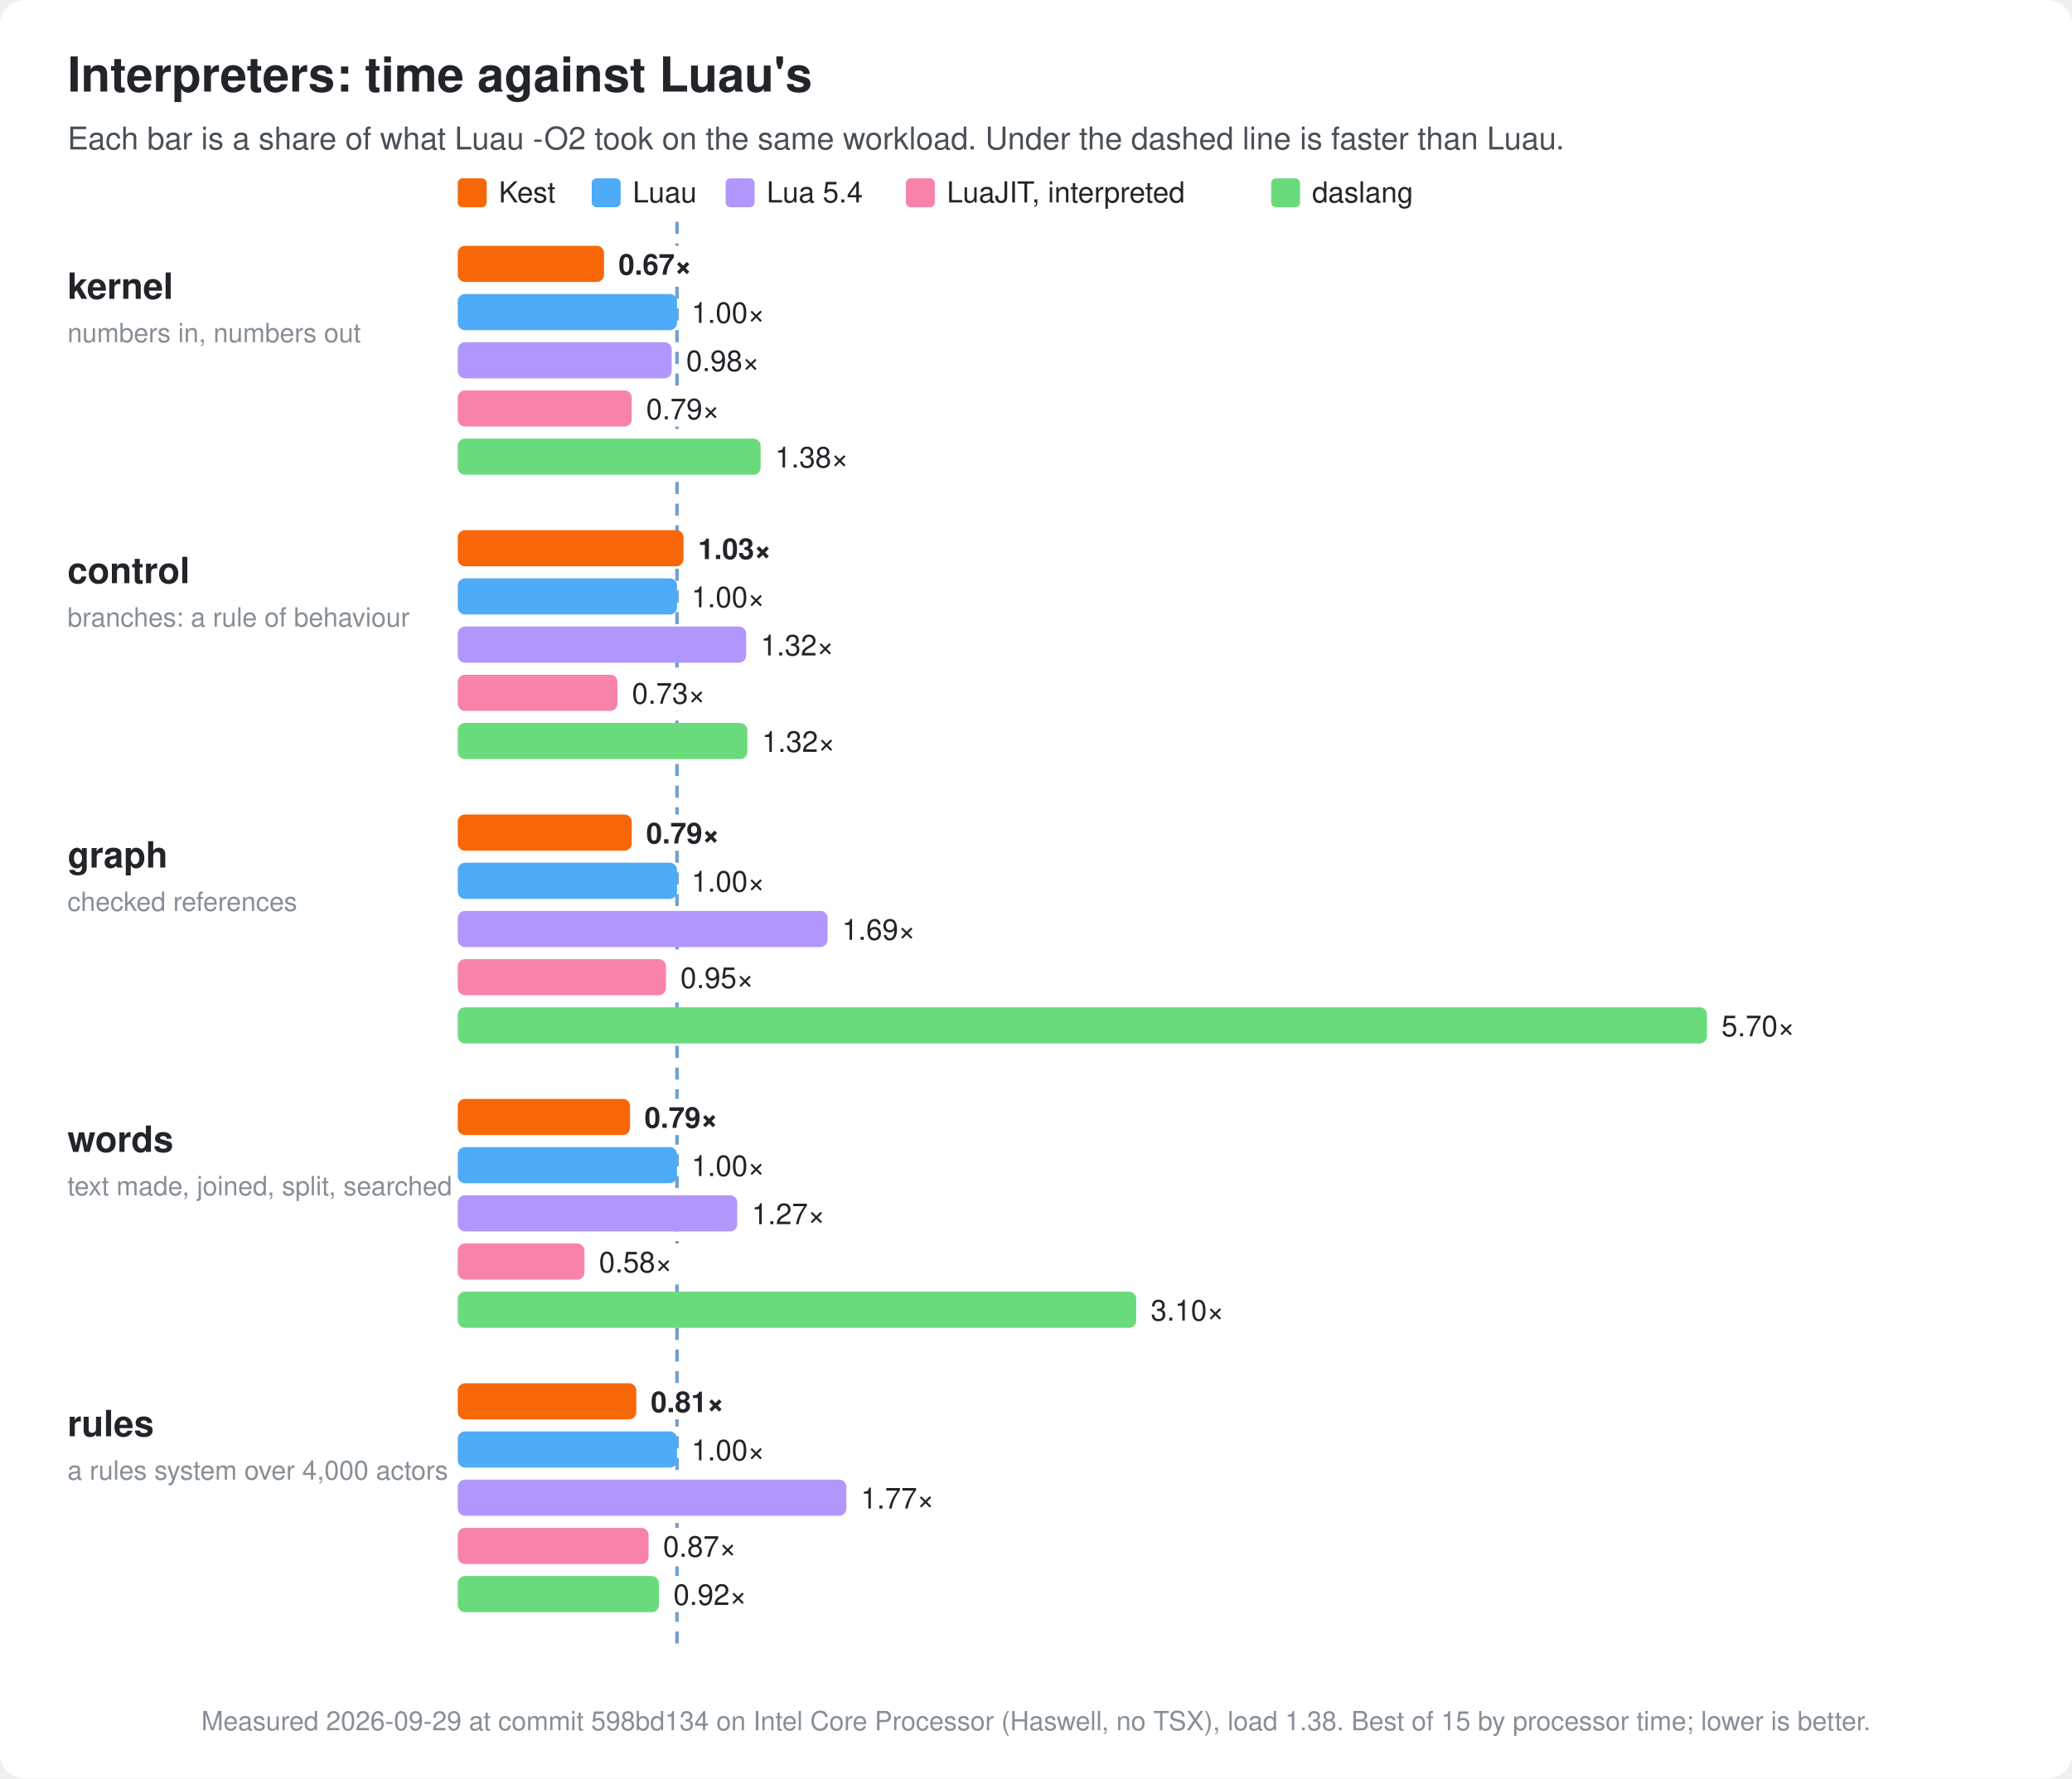
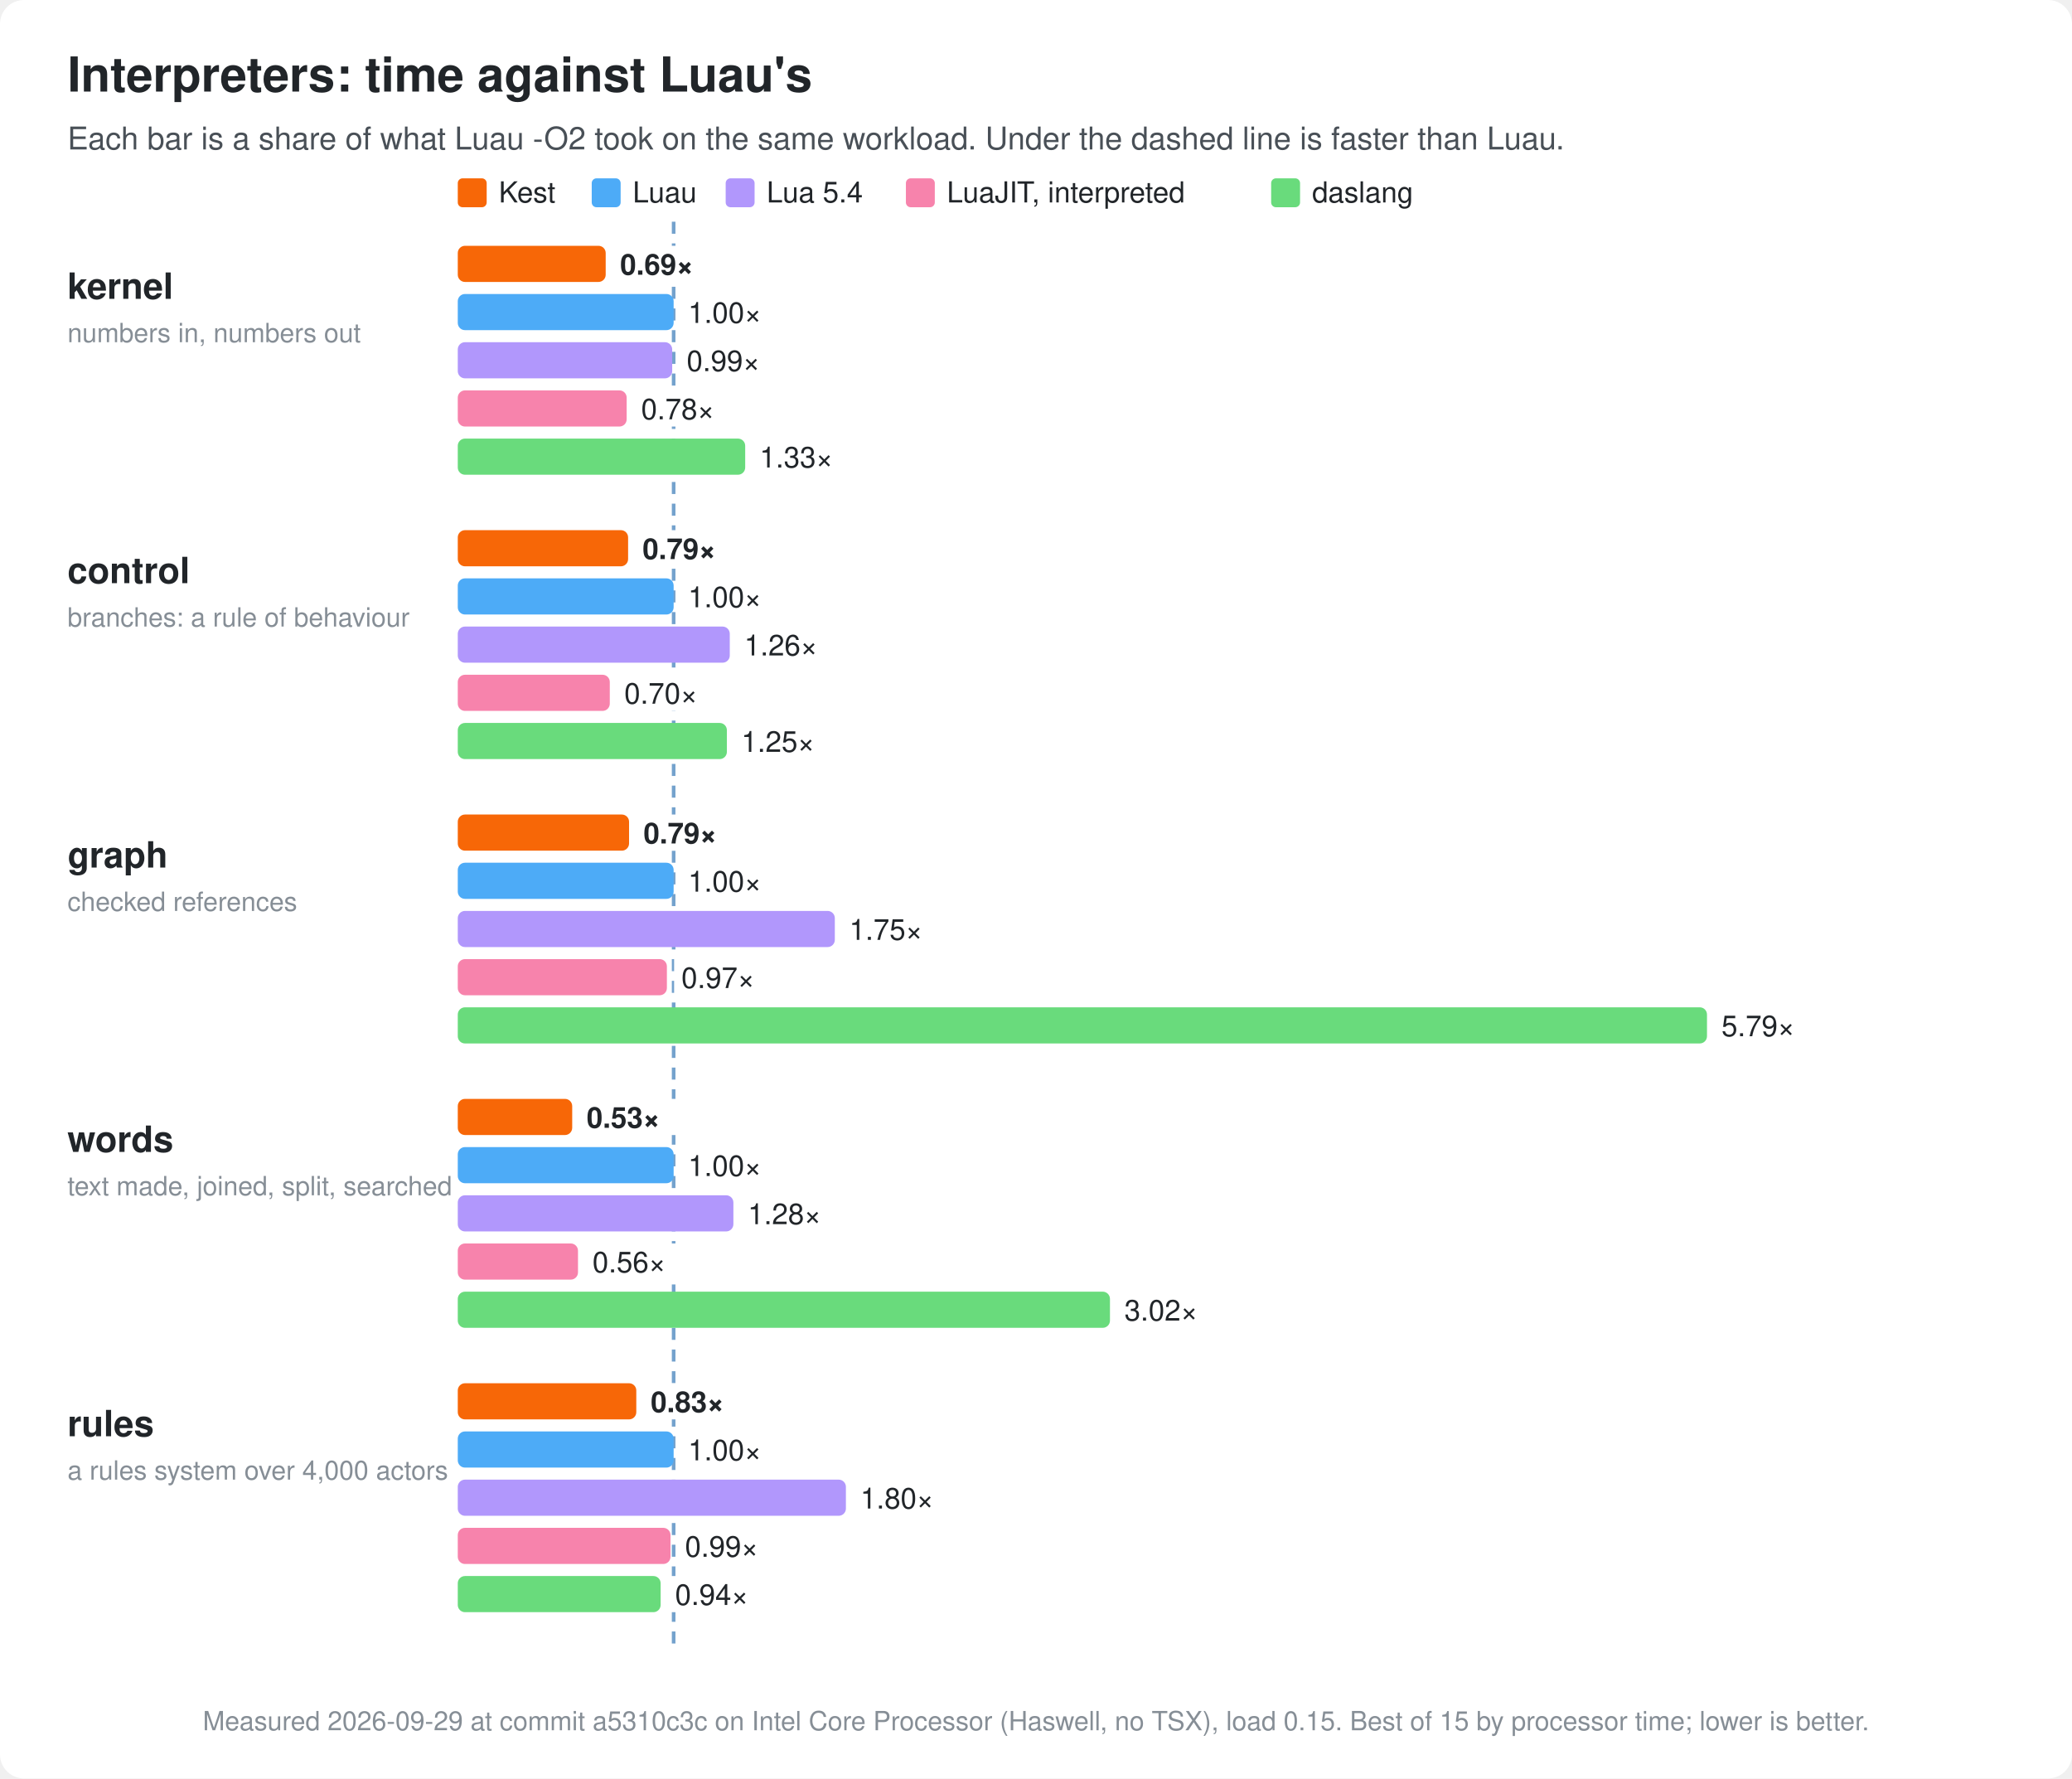
<svg xmlns="http://www.w3.org/2000/svg" width="860" height="738" viewBox="0 0 860 738">
  <rect width="100%" height="100%" rx="10" fill="#ffffff" />
  <text x="28.0" y="38.0" font-family="-apple-system,Segoe UI,Helvetica,Arial,sans-serif" font-size="20" font-weight="bold" fill="#212529" text-anchor="start">Interpreters: time against Luau's</text>
  <text x="28.0" y="62.0" font-family="-apple-system,Segoe UI,Helvetica,Arial,sans-serif" font-size="13" font-weight="normal" fill="#495057" text-anchor="start">Each bar is a share of what Luau -O2 took on the same workload. Under the dashed line is faster than Luau.</text>
  <rect x="190.0" y="74.0" width="12" height="12" rx="2" fill="#f76707" />
  <text x="207.0" y="84.0" font-family="-apple-system,Segoe UI,Helvetica,Arial,sans-serif" font-size="12" font-weight="normal" fill="#212529" text-anchor="start">Kest</text>
  <rect x="245.6" y="74.0" width="12" height="12" rx="2" fill="#4dabf7" />
  <text x="262.6" y="84.0" font-family="-apple-system,Segoe UI,Helvetica,Arial,sans-serif" font-size="12" font-weight="normal" fill="#212529" text-anchor="start">Luau</text>
  <rect x="301.2" y="74.0" width="12" height="12" rx="2" fill="#b197fc" />
  <text x="318.2" y="84.0" font-family="-apple-system,Segoe UI,Helvetica,Arial,sans-serif" font-size="12" font-weight="normal" fill="#212529" text-anchor="start">Lua 5.4</text>
  <rect x="376.0" y="74.0" width="12" height="12" rx="2" fill="#f783ac" />
  <text x="393.0" y="84.0" font-family="-apple-system,Segoe UI,Helvetica,Arial,sans-serif" font-size="12" font-weight="normal" fill="#212529" text-anchor="start">LuaJIT, interpreted</text>
  <rect x="527.6" y="74.0" width="12" height="12" rx="2" fill="#69db7c" />
  <text x="544.6" y="84.0" font-family="-apple-system,Segoe UI,Helvetica,Arial,sans-serif" font-size="12" font-weight="normal" fill="#212529" text-anchor="start">daslang</text>
-   <line x1="281.0" y1="92" x2="281.0" y2="682" stroke="#1864ab" stroke-width="1.5" stroke-dasharray="5,4" opacity="0.6" />
+   <line x1="279.6" y1="92" x2="279.6" y2="682" stroke="#1864ab" stroke-width="1.5" stroke-dasharray="5,4" opacity="0.6" />
  <text x="28.0" y="124.0" font-family="-apple-system,Segoe UI,Helvetica,Arial,sans-serif" font-size="15" font-weight="bold" fill="#212529" text-anchor="start">kernel</text>
  <text x="28.0" y="142.0" font-family="-apple-system,Segoe UI,Helvetica,Arial,sans-serif" font-size="11" font-weight="normal" fill="#868e96" text-anchor="start">numbers in, numbers out</text>
-   <rect x="190" y="102.0" width="60.7" height="15" rx="3" fill="#f76707" />
-   <rect x="253.7" y="102.0" width="44" height="15" fill="#ffffff" />
-   <text x="256.7" y="114.0" font-family="-apple-system,Segoe UI,Helvetica,Arial,sans-serif" font-size="12" font-weight="bold" fill="#212529" text-anchor="start">0.67×</text>
-   <rect x="190" y="122.0" width="91.0" height="15" rx="3" fill="#4dabf7" />
-   <rect x="284.0" y="122.0" width="44" height="15" fill="#ffffff" />
-   <text x="287.0" y="134.0" font-family="-apple-system,Segoe UI,Helvetica,Arial,sans-serif" font-size="12" font-weight="normal" fill="#212529" text-anchor="start">1.00×</text>
-   <rect x="190" y="142.0" width="88.8" height="15" rx="3" fill="#b197fc" />
-   <rect x="281.8" y="142.0" width="44" height="15" fill="#ffffff" />
-   <text x="284.8" y="154.0" font-family="-apple-system,Segoe UI,Helvetica,Arial,sans-serif" font-size="12" font-weight="normal" fill="#212529" text-anchor="start">0.98×</text>
-   <rect x="190" y="162.0" width="72.2" height="15" rx="3" fill="#f783ac" />
-   <rect x="265.2" y="162.0" width="44" height="15" fill="#ffffff" />
-   <text x="268.2" y="174.0" font-family="-apple-system,Segoe UI,Helvetica,Arial,sans-serif" font-size="12" font-weight="normal" fill="#212529" text-anchor="start">0.79×</text>
-   <rect x="190" y="182.0" width="125.7" height="15" rx="3" fill="#69db7c" />
-   <rect x="318.7" y="182.0" width="44" height="15" fill="#ffffff" />
-   <text x="321.7" y="194.0" font-family="-apple-system,Segoe UI,Helvetica,Arial,sans-serif" font-size="12" font-weight="normal" fill="#212529" text-anchor="start">1.38×</text>
+   <rect x="190" y="102.0" width="61.4" height="15" rx="3" fill="#f76707" />
+   <rect x="254.4" y="102.0" width="44" height="15" fill="#ffffff" />
+   <text x="257.4" y="114.0" font-family="-apple-system,Segoe UI,Helvetica,Arial,sans-serif" font-size="12" font-weight="bold" fill="#212529" text-anchor="start">0.69×</text>
+   <rect x="190" y="122.0" width="89.6" height="15" rx="3" fill="#4dabf7" />
+   <rect x="282.6" y="122.0" width="44" height="15" fill="#ffffff" />
+   <text x="285.6" y="134.0" font-family="-apple-system,Segoe UI,Helvetica,Arial,sans-serif" font-size="12" font-weight="normal" fill="#212529" text-anchor="start">1.00×</text>
+   <rect x="190" y="142.0" width="89.0" height="15" rx="3" fill="#b197fc" />
+   <rect x="282.0" y="142.0" width="44" height="15" fill="#ffffff" />
+   <text x="285.0" y="154.0" font-family="-apple-system,Segoe UI,Helvetica,Arial,sans-serif" font-size="12" font-weight="normal" fill="#212529" text-anchor="start">0.99×</text>
+   <rect x="190" y="162.0" width="70.1" height="15" rx="3" fill="#f783ac" />
+   <rect x="263.1" y="162.0" width="44" height="15" fill="#ffffff" />
+   <text x="266.1" y="174.0" font-family="-apple-system,Segoe UI,Helvetica,Arial,sans-serif" font-size="12" font-weight="normal" fill="#212529" text-anchor="start">0.78×</text>
+   <rect x="190" y="182.0" width="119.3" height="15" rx="3" fill="#69db7c" />
+   <rect x="312.3" y="182.0" width="44" height="15" fill="#ffffff" />
+   <text x="315.3" y="194.0" font-family="-apple-system,Segoe UI,Helvetica,Arial,sans-serif" font-size="12" font-weight="normal" fill="#212529" text-anchor="start">1.33×</text>
  <text x="28.0" y="242.0" font-family="-apple-system,Segoe UI,Helvetica,Arial,sans-serif" font-size="15" font-weight="bold" fill="#212529" text-anchor="start">control</text>
  <text x="28.0" y="260.0" font-family="-apple-system,Segoe UI,Helvetica,Arial,sans-serif" font-size="11" font-weight="normal" fill="#868e96" text-anchor="start">branches: a rule of behaviour</text>
-   <rect x="190" y="220.0" width="93.7" height="15" rx="3" fill="#f76707" />
-   <rect x="286.7" y="220.0" width="44" height="15" fill="#ffffff" />
-   <text x="289.7" y="232.0" font-family="-apple-system,Segoe UI,Helvetica,Arial,sans-serif" font-size="12" font-weight="bold" fill="#212529" text-anchor="start">1.03×</text>
-   <rect x="190" y="240.0" width="91.0" height="15" rx="3" fill="#4dabf7" />
-   <rect x="284.0" y="240.0" width="44" height="15" fill="#ffffff" />
-   <text x="287.0" y="252.0" font-family="-apple-system,Segoe UI,Helvetica,Arial,sans-serif" font-size="12" font-weight="normal" fill="#212529" text-anchor="start">1.00×</text>
-   <rect x="190" y="260.0" width="119.7" height="15" rx="3" fill="#b197fc" />
-   <rect x="312.7" y="260.0" width="44" height="15" fill="#ffffff" />
-   <text x="315.7" y="272.0" font-family="-apple-system,Segoe UI,Helvetica,Arial,sans-serif" font-size="12" font-weight="normal" fill="#212529" text-anchor="start">1.32×</text>
-   <rect x="190" y="280.0" width="66.3" height="15" rx="3" fill="#f783ac" />
-   <rect x="259.3" y="280.0" width="44" height="15" fill="#ffffff" />
-   <text x="262.3" y="292.0" font-family="-apple-system,Segoe UI,Helvetica,Arial,sans-serif" font-size="12" font-weight="normal" fill="#212529" text-anchor="start">0.73×</text>
-   <rect x="190" y="300.0" width="120.2" height="15" rx="3" fill="#69db7c" />
-   <rect x="313.2" y="300.0" width="44" height="15" fill="#ffffff" />
-   <text x="316.2" y="312.0" font-family="-apple-system,Segoe UI,Helvetica,Arial,sans-serif" font-size="12" font-weight="normal" fill="#212529" text-anchor="start">1.32×</text>
+   <rect x="190" y="220.0" width="70.7" height="15" rx="3" fill="#f76707" />
+   <rect x="263.7" y="220.0" width="44" height="15" fill="#ffffff" />
+   <text x="266.7" y="232.0" font-family="-apple-system,Segoe UI,Helvetica,Arial,sans-serif" font-size="12" font-weight="bold" fill="#212529" text-anchor="start">0.79×</text>
+   <rect x="190" y="240.0" width="89.6" height="15" rx="3" fill="#4dabf7" />
+   <rect x="282.6" y="240.0" width="44" height="15" fill="#ffffff" />
+   <text x="285.6" y="252.0" font-family="-apple-system,Segoe UI,Helvetica,Arial,sans-serif" font-size="12" font-weight="normal" fill="#212529" text-anchor="start">1.00×</text>
+   <rect x="190" y="260.0" width="112.9" height="15" rx="3" fill="#b197fc" />
+   <rect x="305.9" y="260.0" width="44" height="15" fill="#ffffff" />
+   <text x="308.9" y="272.0" font-family="-apple-system,Segoe UI,Helvetica,Arial,sans-serif" font-size="12" font-weight="normal" fill="#212529" text-anchor="start">1.26×</text>
+   <rect x="190" y="280.0" width="63.1" height="15" rx="3" fill="#f783ac" />
+   <rect x="256.1" y="280.0" width="44" height="15" fill="#ffffff" />
+   <text x="259.1" y="292.0" font-family="-apple-system,Segoe UI,Helvetica,Arial,sans-serif" font-size="12" font-weight="normal" fill="#212529" text-anchor="start">0.70×</text>
+   <rect x="190" y="300.0" width="111.7" height="15" rx="3" fill="#69db7c" />
+   <rect x="304.7" y="300.0" width="44" height="15" fill="#ffffff" />
+   <text x="307.7" y="312.0" font-family="-apple-system,Segoe UI,Helvetica,Arial,sans-serif" font-size="12" font-weight="normal" fill="#212529" text-anchor="start">1.25×</text>
  <text x="28.0" y="360.0" font-family="-apple-system,Segoe UI,Helvetica,Arial,sans-serif" font-size="15" font-weight="bold" fill="#212529" text-anchor="start">graph</text>
  <text x="28.0" y="378.0" font-family="-apple-system,Segoe UI,Helvetica,Arial,sans-serif" font-size="11" font-weight="normal" fill="#868e96" text-anchor="start">checked references</text>
-   <rect x="190" y="338.0" width="72.2" height="15" rx="3" fill="#f76707" />
-   <rect x="265.2" y="338.0" width="44" height="15" fill="#ffffff" />
-   <text x="268.2" y="350.0" font-family="-apple-system,Segoe UI,Helvetica,Arial,sans-serif" font-size="12" font-weight="bold" fill="#212529" text-anchor="start">0.79×</text>
-   <rect x="190" y="358.0" width="91.0" height="15" rx="3" fill="#4dabf7" />
-   <rect x="284.0" y="358.0" width="44" height="15" fill="#ffffff" />
-   <text x="287.0" y="370.0" font-family="-apple-system,Segoe UI,Helvetica,Arial,sans-serif" font-size="12" font-weight="normal" fill="#212529" text-anchor="start">1.00×</text>
-   <rect x="190" y="378.0" width="153.5" height="15" rx="3" fill="#b197fc" />
-   <rect x="346.5" y="378.0" width="44" height="15" fill="#ffffff" />
-   <text x="349.5" y="390.0" font-family="-apple-system,Segoe UI,Helvetica,Arial,sans-serif" font-size="12" font-weight="normal" fill="#212529" text-anchor="start">1.69×</text>
-   <rect x="190" y="398.0" width="86.4" height="15" rx="3" fill="#f783ac" />
-   <rect x="279.4" y="398.0" width="44" height="15" fill="#ffffff" />
-   <text x="282.4" y="410.0" font-family="-apple-system,Segoe UI,Helvetica,Arial,sans-serif" font-size="12" font-weight="normal" fill="#212529" text-anchor="start">0.95×</text>
+   <rect x="190" y="338.0" width="71.1" height="15" rx="3" fill="#f76707" />
+   <rect x="264.1" y="338.0" width="44" height="15" fill="#ffffff" />
+   <text x="267.1" y="350.0" font-family="-apple-system,Segoe UI,Helvetica,Arial,sans-serif" font-size="12" font-weight="bold" fill="#212529" text-anchor="start">0.79×</text>
+   <rect x="190" y="358.0" width="89.6" height="15" rx="3" fill="#4dabf7" />
+   <rect x="282.6" y="358.0" width="44" height="15" fill="#ffffff" />
+   <text x="285.6" y="370.0" font-family="-apple-system,Segoe UI,Helvetica,Arial,sans-serif" font-size="12" font-weight="normal" fill="#212529" text-anchor="start">1.00×</text>
+   <rect x="190" y="378.0" width="156.5" height="15" rx="3" fill="#b197fc" />
+   <rect x="349.5" y="378.0" width="44" height="15" fill="#ffffff" />
+   <text x="352.5" y="390.0" font-family="-apple-system,Segoe UI,Helvetica,Arial,sans-serif" font-size="12" font-weight="normal" fill="#212529" text-anchor="start">1.75×</text>
+   <rect x="190" y="398.0" width="86.8" height="15" rx="3" fill="#f783ac" />
+   <rect x="279.8" y="398.0" width="44" height="15" fill="#ffffff" />
+   <text x="282.8" y="410.0" font-family="-apple-system,Segoe UI,Helvetica,Arial,sans-serif" font-size="12" font-weight="normal" fill="#212529" text-anchor="start">0.97×</text>
  <rect x="190" y="418.0" width="518.5" height="15" rx="3" fill="#69db7c" />
  <rect x="711.5" y="418.0" width="44" height="15" fill="#ffffff" />
-   <text x="714.5" y="430.0" font-family="-apple-system,Segoe UI,Helvetica,Arial,sans-serif" font-size="12" font-weight="normal" fill="#212529" text-anchor="start">5.70×</text>
+   <text x="714.5" y="430.0" font-family="-apple-system,Segoe UI,Helvetica,Arial,sans-serif" font-size="12" font-weight="normal" fill="#212529" text-anchor="start">5.79×</text>
  <text x="28.0" y="478.0" font-family="-apple-system,Segoe UI,Helvetica,Arial,sans-serif" font-size="15" font-weight="bold" fill="#212529" text-anchor="start">words</text>
  <text x="28.0" y="496.0" font-family="-apple-system,Segoe UI,Helvetica,Arial,sans-serif" font-size="11" font-weight="normal" fill="#868e96" text-anchor="start">text made, joined, split, searched</text>
-   <rect x="190" y="456.0" width="71.5" height="15" rx="3" fill="#f76707" />
-   <rect x="264.5" y="456.0" width="44" height="15" fill="#ffffff" />
-   <text x="267.5" y="468.0" font-family="-apple-system,Segoe UI,Helvetica,Arial,sans-serif" font-size="12" font-weight="bold" fill="#212529" text-anchor="start">0.79×</text>
-   <rect x="190" y="476.0" width="91.0" height="15" rx="3" fill="#4dabf7" />
-   <rect x="284.0" y="476.0" width="44" height="15" fill="#ffffff" />
-   <text x="287.0" y="488.0" font-family="-apple-system,Segoe UI,Helvetica,Arial,sans-serif" font-size="12" font-weight="normal" fill="#212529" text-anchor="start">1.00×</text>
-   <rect x="190" y="496.0" width="116.0" height="15" rx="3" fill="#b197fc" />
-   <rect x="309.0" y="496.0" width="44" height="15" fill="#ffffff" />
-   <text x="312.0" y="508.0" font-family="-apple-system,Segoe UI,Helvetica,Arial,sans-serif" font-size="12" font-weight="normal" fill="#212529" text-anchor="start">1.27×</text>
-   <rect x="190" y="516.0" width="52.6" height="15" rx="3" fill="#f783ac" />
-   <rect x="245.6" y="516.0" width="44" height="15" fill="#ffffff" />
-   <text x="248.6" y="528.0" font-family="-apple-system,Segoe UI,Helvetica,Arial,sans-serif" font-size="12" font-weight="normal" fill="#212529" text-anchor="start">0.58×</text>
-   <rect x="190" y="536.0" width="281.6" height="15" rx="3" fill="#69db7c" />
-   <rect x="474.6" y="536.0" width="44" height="15" fill="#ffffff" />
-   <text x="477.6" y="548.0" font-family="-apple-system,Segoe UI,Helvetica,Arial,sans-serif" font-size="12" font-weight="normal" fill="#212529" text-anchor="start">3.10×</text>
+   <rect x="190" y="456.0" width="47.5" height="15" rx="3" fill="#f76707" />
+   <rect x="240.5" y="456.0" width="44" height="15" fill="#ffffff" />
+   <text x="243.5" y="468.0" font-family="-apple-system,Segoe UI,Helvetica,Arial,sans-serif" font-size="12" font-weight="bold" fill="#212529" text-anchor="start">0.53×</text>
+   <rect x="190" y="476.0" width="89.6" height="15" rx="3" fill="#4dabf7" />
+   <rect x="282.6" y="476.0" width="44" height="15" fill="#ffffff" />
+   <text x="285.6" y="488.0" font-family="-apple-system,Segoe UI,Helvetica,Arial,sans-serif" font-size="12" font-weight="normal" fill="#212529" text-anchor="start">1.00×</text>
+   <rect x="190" y="496.0" width="114.4" height="15" rx="3" fill="#b197fc" />
+   <rect x="307.4" y="496.0" width="44" height="15" fill="#ffffff" />
+   <text x="310.4" y="508.0" font-family="-apple-system,Segoe UI,Helvetica,Arial,sans-serif" font-size="12" font-weight="normal" fill="#212529" text-anchor="start">1.28×</text>
+   <rect x="190" y="516.0" width="49.9" height="15" rx="3" fill="#f783ac" />
+   <rect x="242.9" y="516.0" width="44" height="15" fill="#ffffff" />
+   <text x="245.9" y="528.0" font-family="-apple-system,Segoe UI,Helvetica,Arial,sans-serif" font-size="12" font-weight="normal" fill="#212529" text-anchor="start">0.56×</text>
+   <rect x="190" y="536.0" width="270.7" height="15" rx="3" fill="#69db7c" />
+   <rect x="463.7" y="536.0" width="44" height="15" fill="#ffffff" />
+   <text x="466.7" y="548.0" font-family="-apple-system,Segoe UI,Helvetica,Arial,sans-serif" font-size="12" font-weight="normal" fill="#212529" text-anchor="start">3.02×</text>
  <text x="28.0" y="596.0" font-family="-apple-system,Segoe UI,Helvetica,Arial,sans-serif" font-size="15" font-weight="bold" fill="#212529" text-anchor="start">rules</text>
  <text x="28.0" y="614.0" font-family="-apple-system,Segoe UI,Helvetica,Arial,sans-serif" font-size="11" font-weight="normal" fill="#868e96" text-anchor="start">a rules system over 4,000 actors</text>
  <rect x="190" y="574.0" width="74.1" height="15" rx="3" fill="#f76707" />
  <rect x="267.1" y="574.0" width="44" height="15" fill="#ffffff" />
-   <text x="270.1" y="586.0" font-family="-apple-system,Segoe UI,Helvetica,Arial,sans-serif" font-size="12" font-weight="bold" fill="#212529" text-anchor="start">0.81×</text>
-   <rect x="190" y="594.0" width="91.0" height="15" rx="3" fill="#4dabf7" />
-   <rect x="284.0" y="594.0" width="44" height="15" fill="#ffffff" />
-   <text x="287.0" y="606.0" font-family="-apple-system,Segoe UI,Helvetica,Arial,sans-serif" font-size="12" font-weight="normal" fill="#212529" text-anchor="start">1.00×</text>
-   <rect x="190" y="614.0" width="161.3" height="15" rx="3" fill="#b197fc" />
-   <rect x="354.3" y="614.0" width="44" height="15" fill="#ffffff" />
-   <text x="357.3" y="626.0" font-family="-apple-system,Segoe UI,Helvetica,Arial,sans-serif" font-size="12" font-weight="normal" fill="#212529" text-anchor="start">1.77×</text>
-   <rect x="190" y="634.0" width="79.2" height="15" rx="3" fill="#f783ac" />
-   <rect x="272.2" y="634.0" width="44" height="15" fill="#ffffff" />
-   <text x="275.2" y="646.0" font-family="-apple-system,Segoe UI,Helvetica,Arial,sans-serif" font-size="12" font-weight="normal" fill="#212529" text-anchor="start">0.87×</text>
-   <rect x="190" y="654.0" width="83.5" height="15" rx="3" fill="#69db7c" />
-   <rect x="276.5" y="654.0" width="44" height="15" fill="#ffffff" />
-   <text x="279.5" y="666.0" font-family="-apple-system,Segoe UI,Helvetica,Arial,sans-serif" font-size="12" font-weight="normal" fill="#212529" text-anchor="start">0.92×</text>
-   <text x="430.0" y="718.0" font-family="-apple-system,Segoe UI,Helvetica,Arial,sans-serif" font-size="11" font-weight="normal" fill="#868e96" text-anchor="middle">Measured 2026-09-29 at commit 598bd134 on Intel Core Processor (Haswell, no TSX), load 1.38. Best of 15 by processor time; lower is better.</text>
+   <text x="270.1" y="586.0" font-family="-apple-system,Segoe UI,Helvetica,Arial,sans-serif" font-size="12" font-weight="bold" fill="#212529" text-anchor="start">0.83×</text>
+   <rect x="190" y="594.0" width="89.6" height="15" rx="3" fill="#4dabf7" />
+   <rect x="282.6" y="594.0" width="44" height="15" fill="#ffffff" />
+   <text x="285.6" y="606.0" font-family="-apple-system,Segoe UI,Helvetica,Arial,sans-serif" font-size="12" font-weight="normal" fill="#212529" text-anchor="start">1.00×</text>
+   <rect x="190" y="614.0" width="161.1" height="15" rx="3" fill="#b197fc" />
+   <rect x="354.1" y="614.0" width="44" height="15" fill="#ffffff" />
+   <text x="357.1" y="626.0" font-family="-apple-system,Segoe UI,Helvetica,Arial,sans-serif" font-size="12" font-weight="normal" fill="#212529" text-anchor="start">1.80×</text>
+   <rect x="190" y="634.0" width="88.3" height="15" rx="3" fill="#f783ac" />
+   <rect x="281.3" y="634.0" width="44" height="15" fill="#ffffff" />
+   <text x="284.3" y="646.0" font-family="-apple-system,Segoe UI,Helvetica,Arial,sans-serif" font-size="12" font-weight="normal" fill="#212529" text-anchor="start">0.99×</text>
+   <rect x="190" y="654.0" width="84.2" height="15" rx="3" fill="#69db7c" />
+   <rect x="277.2" y="654.0" width="44" height="15" fill="#ffffff" />
+   <text x="280.2" y="666.0" font-family="-apple-system,Segoe UI,Helvetica,Arial,sans-serif" font-size="12" font-weight="normal" fill="#212529" text-anchor="start">0.94×</text>
+   <text x="430.0" y="718.0" font-family="-apple-system,Segoe UI,Helvetica,Arial,sans-serif" font-size="11" font-weight="normal" fill="#868e96" text-anchor="middle">Measured 2026-09-29 at commit a5310c3c on Intel Core Processor (Haswell, no TSX), load 0.15. Best of 15 by processor time; lower is better.</text>
</svg>
